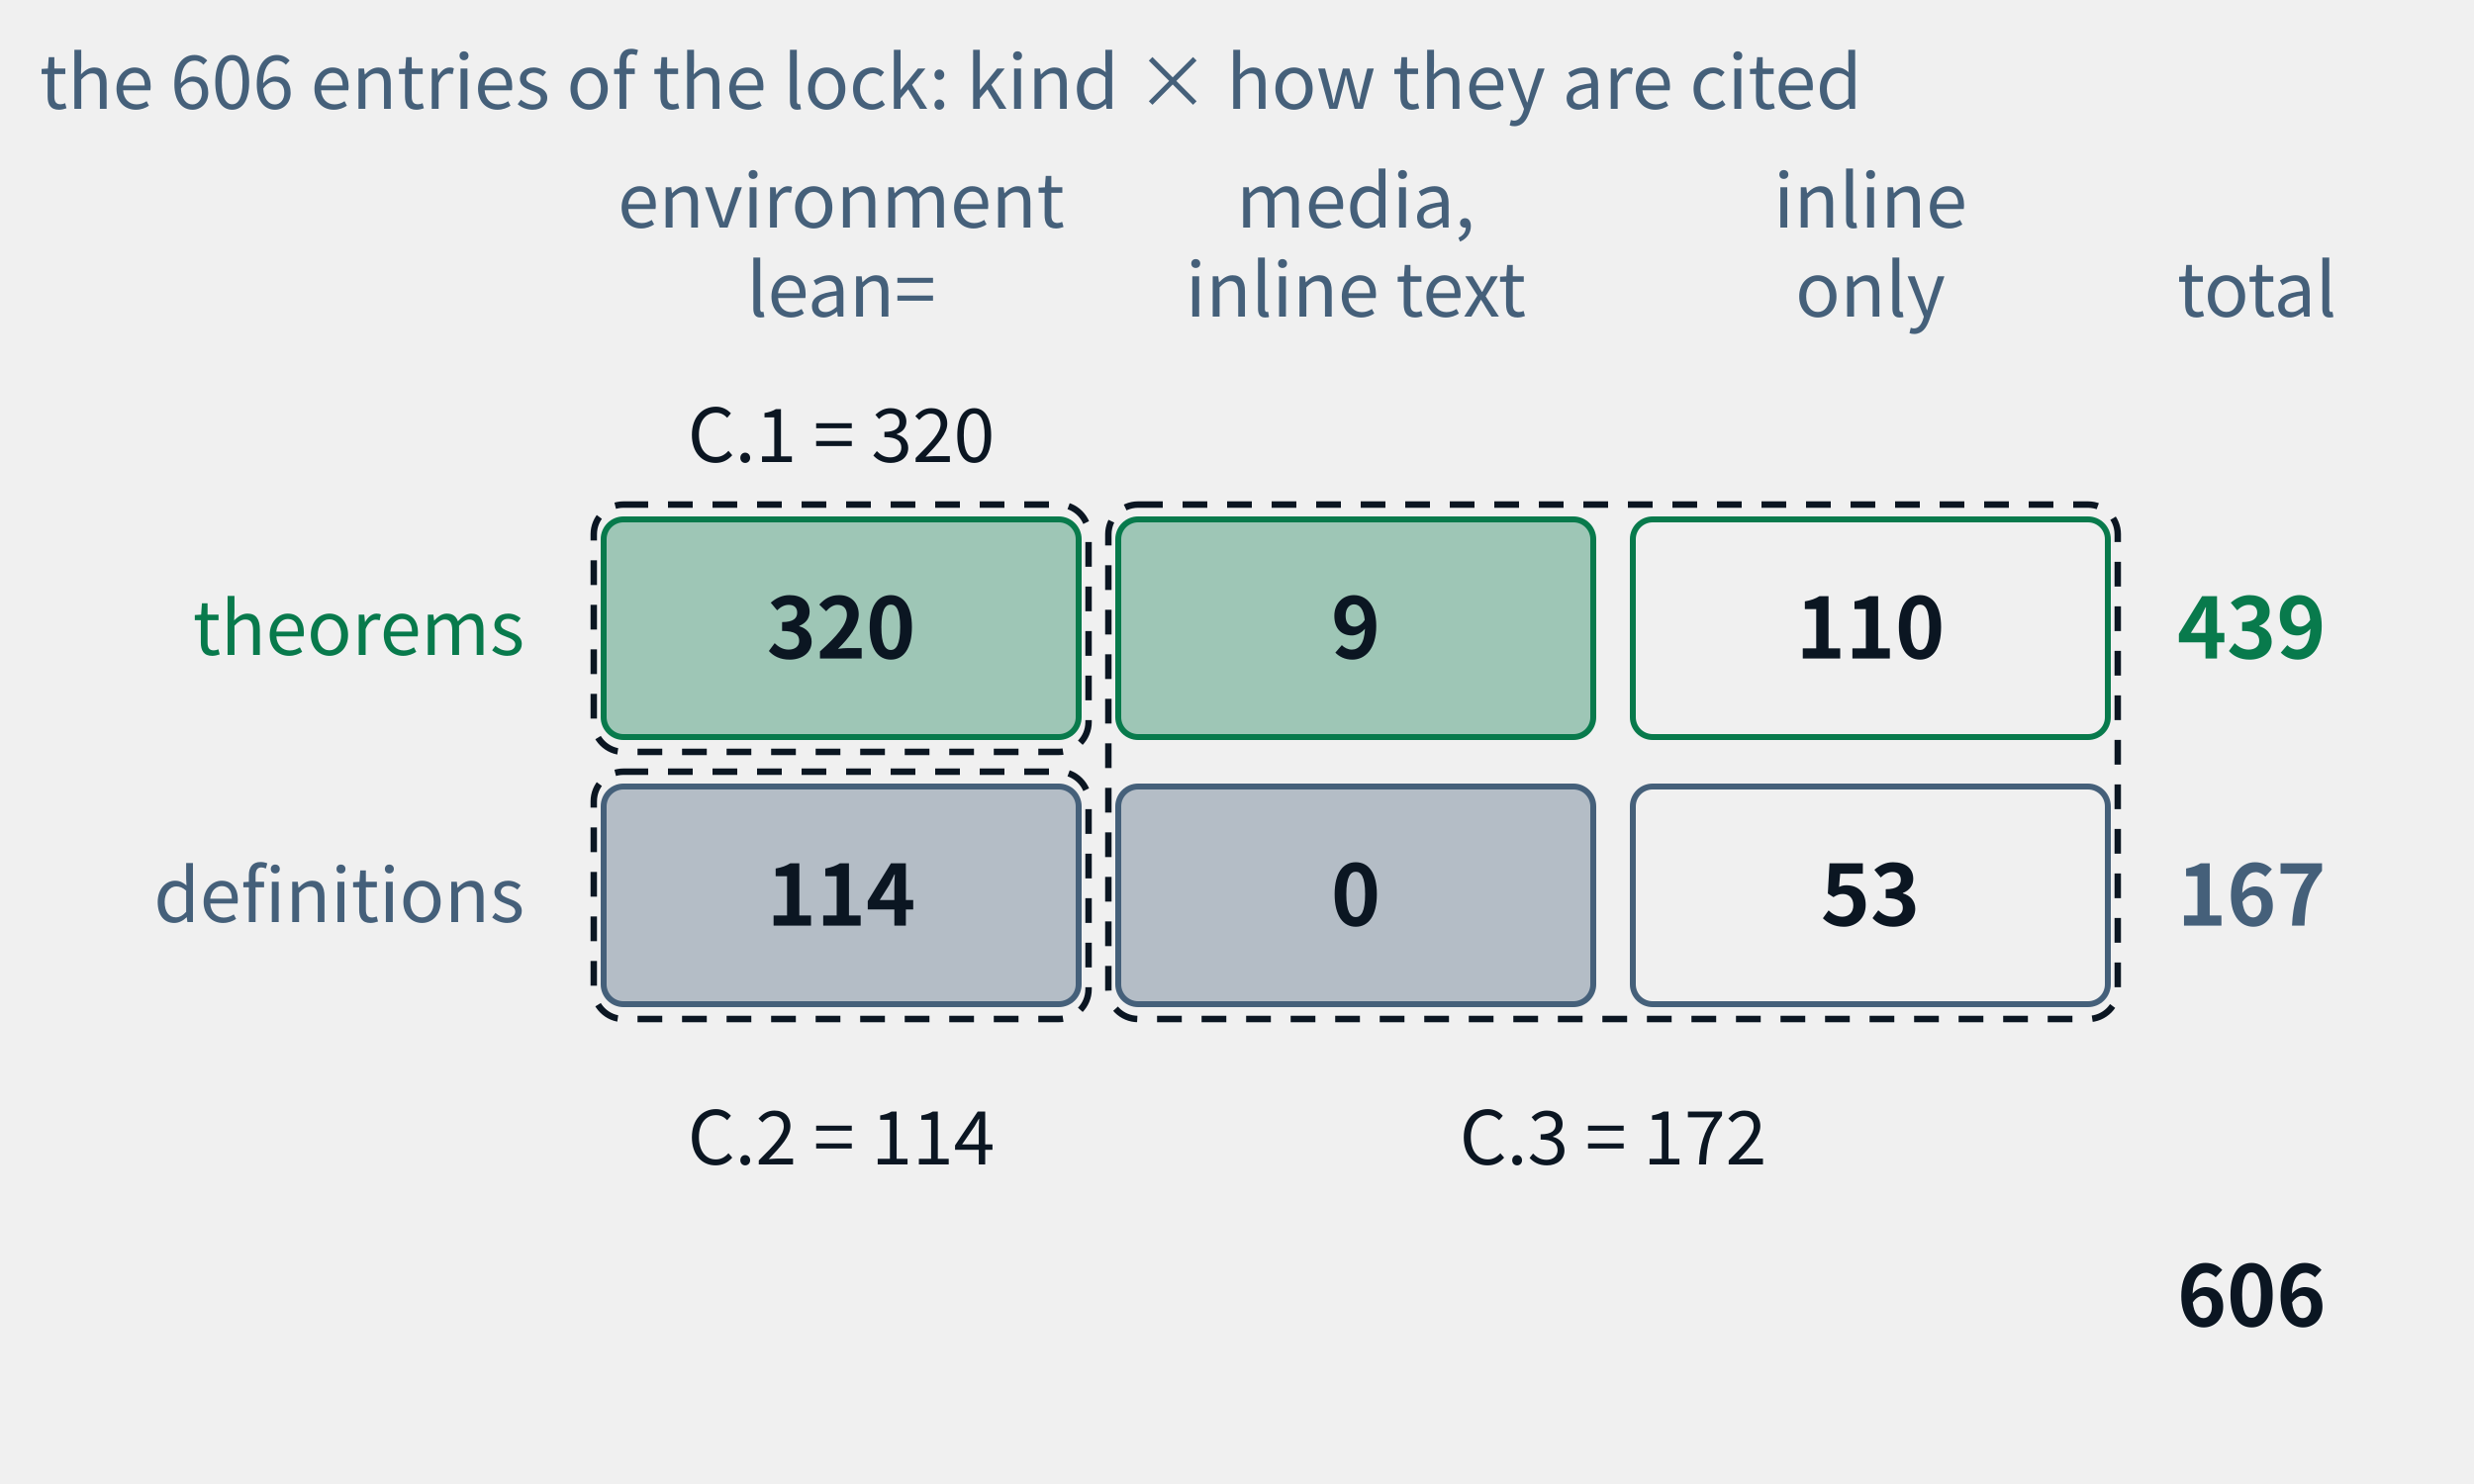
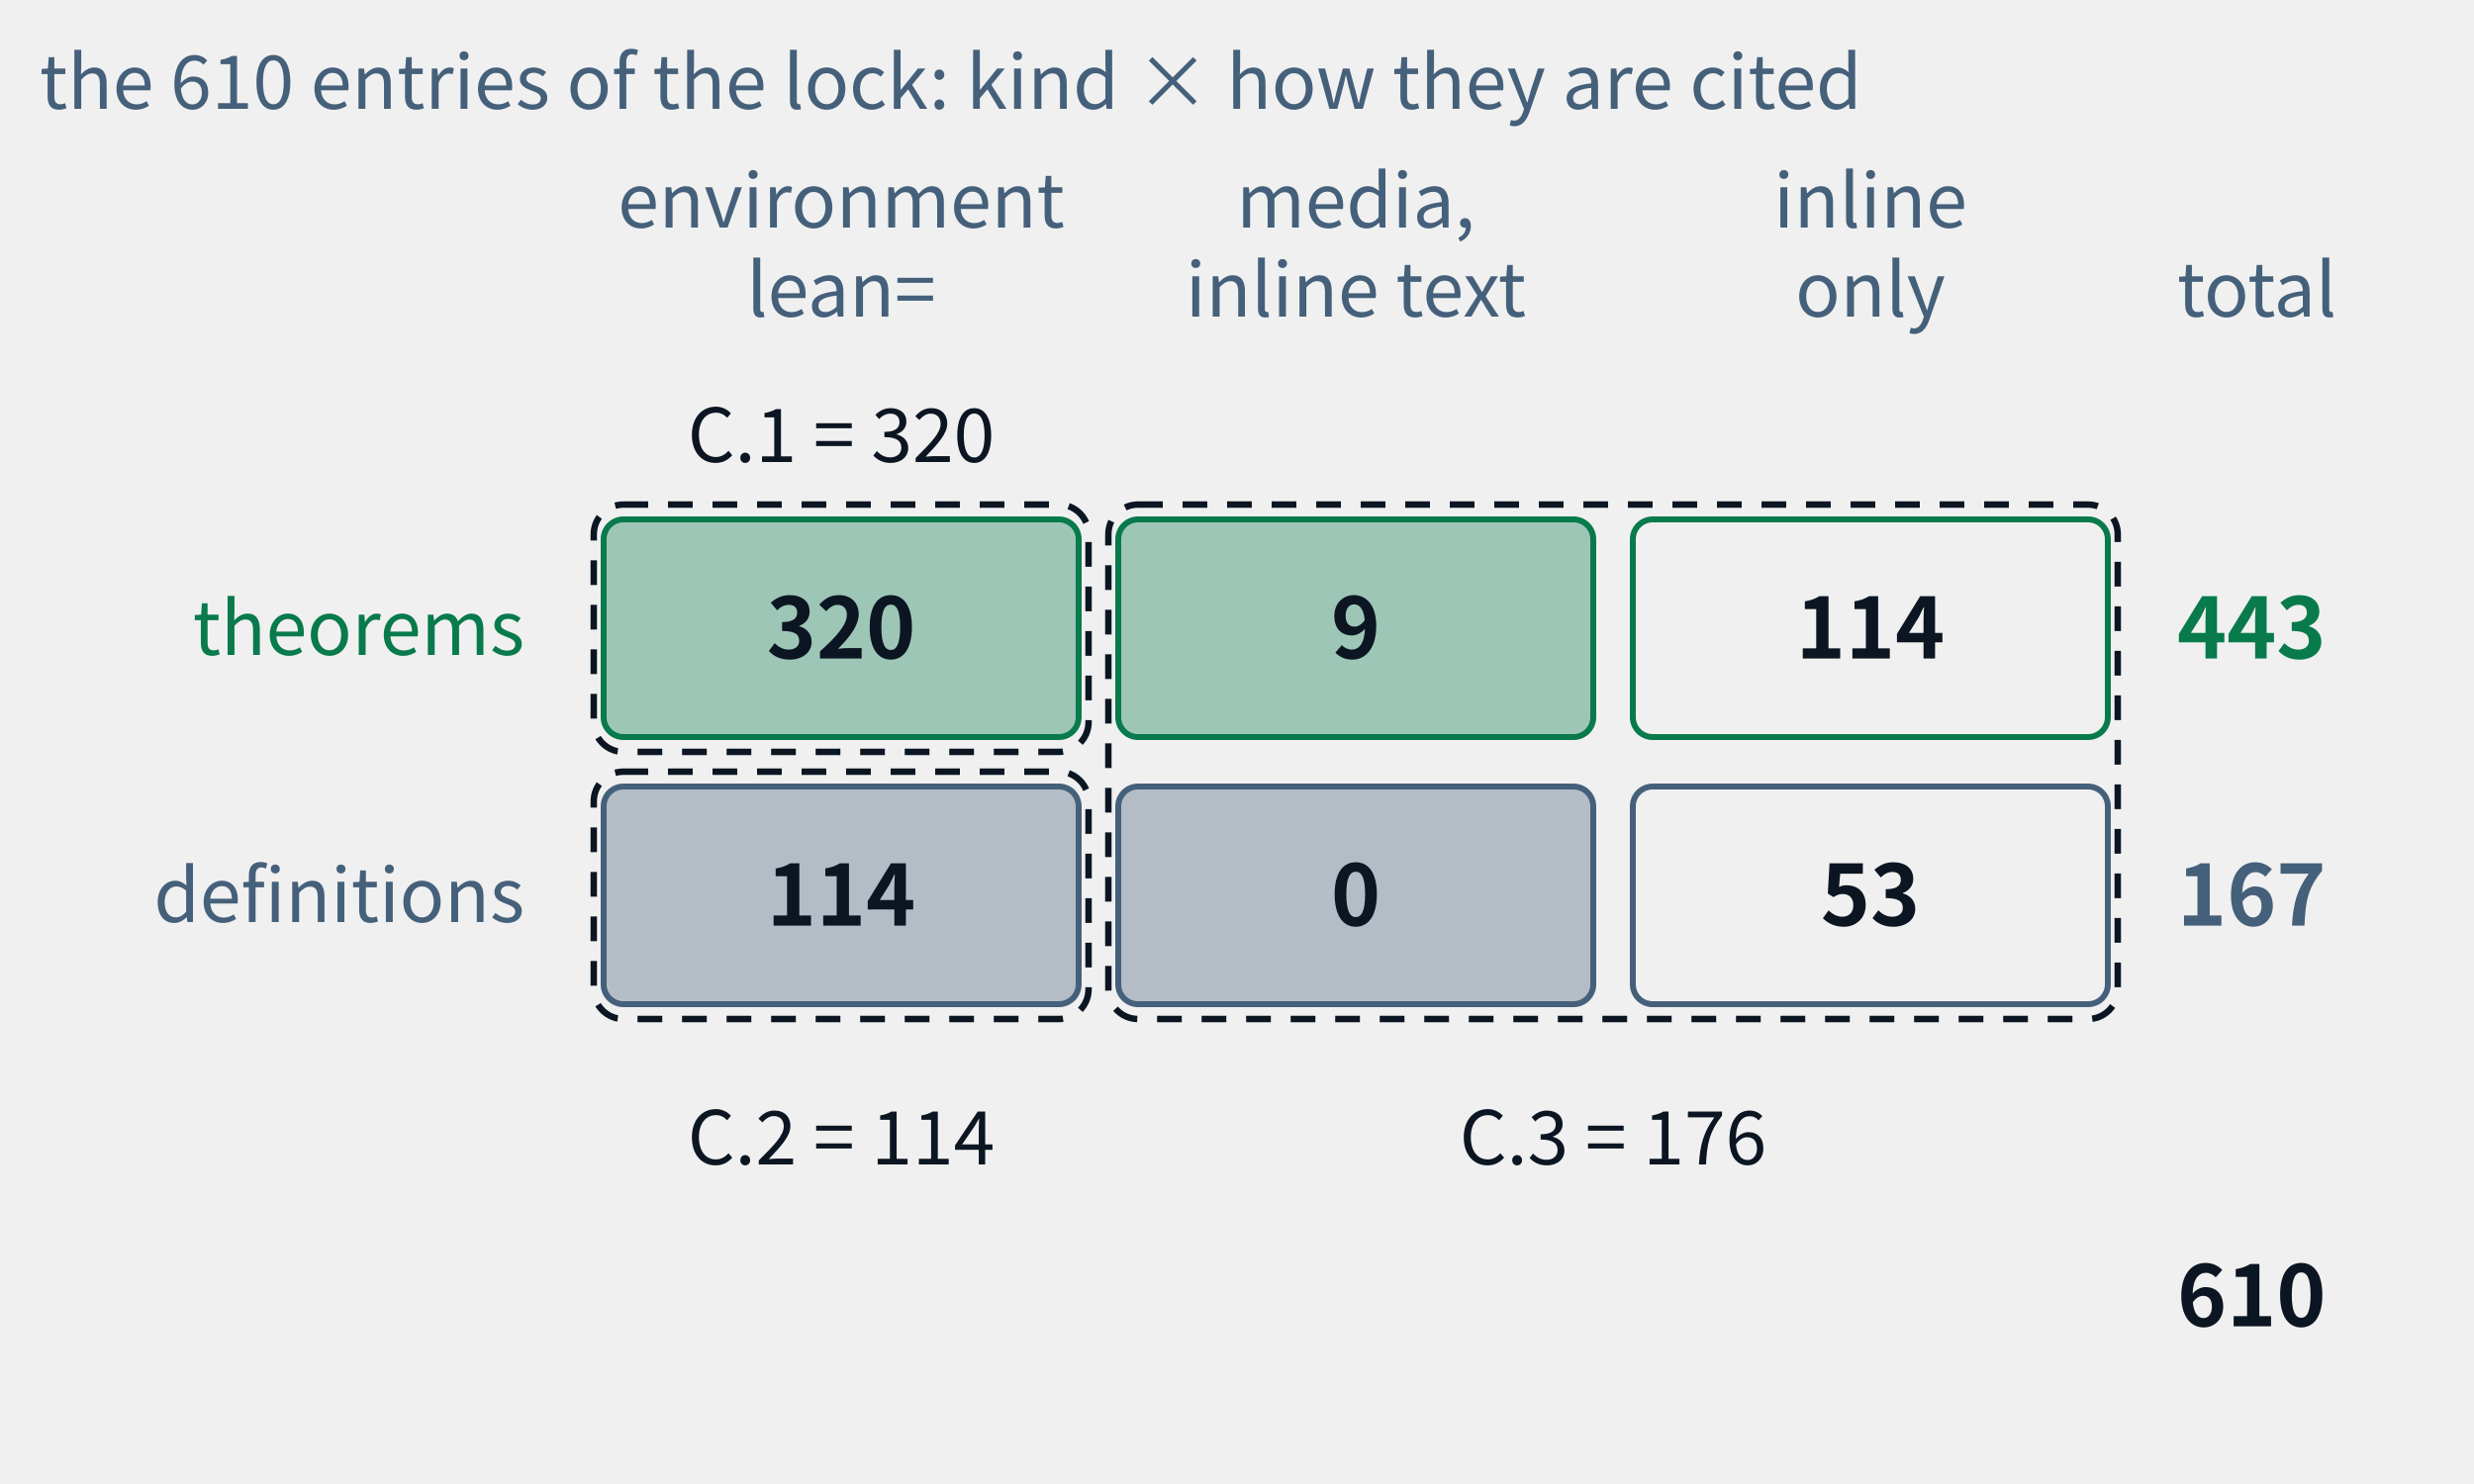
- <svg xmlns="http://www.w3.org/2000/svg" class="tr-fig" data-tr-fig="appc-ledger" data-lang="en" viewBox="0 0 500 300" width="500" height="300" font-family="'Noto Sans SC', 'Noto Sans CJK SC', 'Source Sans 3', 'PingFang SC', 'Microsoft YaHei', system-ui, sans-serif" role="img" aria-label="A ledger of two rows and three columns: the rows are theorems and definitions, the columns are cited with lean= in an environment, cited by media and only inline in the text, and reached by inline links only. The theorem row reads 320, 9, 110, total 439; the definition row 114, 0, 53, total 167; in all 606. Three dashed frames mark the three indexes of appendix C: C.1 = 320, C.2 = 114, C.3 = 9 + 110 + 0 + 53 = 172.">
+ <svg xmlns="http://www.w3.org/2000/svg" class="tr-fig" data-tr-fig="appc-ledger" data-lang="en" viewBox="0 0 500 300" width="500" height="300" font-family="'Noto Sans SC', 'Noto Sans CJK SC', 'Source Sans 3', 'PingFang SC', 'Microsoft YaHei', system-ui, sans-serif" role="img" aria-label="A ledger of two rows and three columns: the rows are theorems and definitions, the columns are cited with lean= in an environment, cited by media and only inline in the text, and reached by inline links only. The theorem row reads 320, 9, 114, total 443; the definition row 114, 0, 53, total 167; in all 610. Three dashed frames mark the three indexes of appendix C: C.1 = 320, C.2 = 114, C.3 = 9 + 114 + 0 + 53 = 176.">
  <style>.ts-ink{stroke:#0b1622}.tf-ink{fill:#0b1622}.ts-dim{stroke:#45607a}.tf-dim{fill:#45607a}.ts-faint{stroke:#9db3c4}.tf-faint{fill:#9db3c4}.ts-edge{stroke:#b9d0dd}.tf-edge{fill:#b9d0dd}.ts-hot{stroke:#5f9bb5}.tf-hot{fill:#5f9bb5}.ts-bg{stroke:#ffffff}.tf-bg{fill:#ffffff}.ts-panel{stroke:#eef5f9}.tf-panel{fill:#eef5f9}.ts-sheet{stroke:#f7fbfd}.tf-sheet{fill:#f7fbfd}.ts-cyan{stroke:#007c8a}.tf-cyan{fill:#007c8a}.ts-magenta{stroke:#b0128f}.tf-magenta{fill:#b0128f}.ts-amber{stroke:#946200}.tf-amber{fill:#946200}.ts-violet{stroke:#5a45c8}.tf-violet{fill:#5a45c8}.ts-ok{stroke:#087a4c}.tf-ok{fill:#087a4c}.ts-warn{stroke:#c21f3a}.tf-warn{fill:#c21f3a}.ts-blue{stroke:#1d5fd0}.tf-blue{fill:#1d5fd0}.ts-orange{stroke:#b85410}.tf-orange{fill:#b85410}.ts-sigma{stroke:#28405a}.tf-sigma{fill:#28405a}@media (prefers-color-scheme:dark){.ts-ink{stroke:#d4efff}.tf-ink{fill:#d4efff}.ts-dim{stroke:#6f8ea5}.tf-dim{fill:#6f8ea5}.ts-faint{stroke:#34506a}.tf-faint{fill:#34506a}.ts-edge{stroke:#143049}.tf-edge{fill:#143049}.ts-hot{stroke:#1f5d7c}.tf-hot{fill:#1f5d7c}.ts-bg{stroke:#03060c}.tf-bg{fill:#03060c}.ts-panel{stroke:#07101b}.tf-panel{fill:#07101b}.ts-sheet{stroke:#050c16}.tf-sheet{fill:#050c16}.ts-cyan{stroke:#19f0ff}.tf-cyan{fill:#19f0ff}.ts-magenta{stroke:#ff2fd0}.tf-magenta{fill:#ff2fd0}.ts-amber{stroke:#ffc83d}.tf-amber{fill:#ffc83d}.ts-violet{stroke:#9d8cff}.tf-violet{fill:#9d8cff}.ts-ok{stroke:#46ffb2}.tf-ok{fill:#46ffb2}.ts-warn{stroke:#ff5064}.tf-warn{fill:#ff5064}.ts-blue{stroke:#2a7bff}.tf-blue{fill:#2a7bff}.ts-orange{stroke:#ff8a3c}.tf-orange{fill:#ff8a3c}.ts-sigma{stroke:#cfe3ff}.tf-sigma{fill:#cfe3ff}}</style>
  <text class="tf-dim" x="170" y="46" font-size="15" text-anchor="middle">environment</text>
  <text class="tf-dim" x="170" y="64" font-size="15" text-anchor="middle">lean=</text>
  <text class="tf-dim" x="274" y="46" font-size="15" text-anchor="middle">media,</text>
  <text class="tf-dim" x="274" y="64" font-size="15" text-anchor="middle">inline text</text>
  <text class="tf-dim" x="378" y="46" font-size="15" text-anchor="middle">inline</text>
  <text class="tf-dim" x="378" y="64" font-size="15" text-anchor="middle">only</text>
  <text class="tf-dim" x="440" y="64" font-size="15">total</text>
  <text class="tf-ok" x="106" y="132.4" font-size="15" text-anchor="end">theorems</text>
  <rect x="122" y="105" width="96" height="44" rx="4" class="ts-ok tf-ok" stroke-width="1.2" fill-opacity="0.35" />
  <text class="tf-ink" x="170" y="133.12" font-size="17" text-anchor="middle" font-weight="600">320</text>
  <rect x="226" y="105" width="96" height="44" rx="4" class="ts-ok tf-ok" stroke-width="1.2" fill-opacity="0.35" />
  <text class="tf-ink" x="274" y="133.12" font-size="17" text-anchor="middle" font-weight="600">9</text>
  <rect x="330" y="105" width="96" height="44" rx="4" class="ts-ok" stroke-width="1.2" fill="none" />
-   <text class="tf-ink" x="378" y="133.12" font-size="17" text-anchor="middle" font-weight="600">110</text>
-   <text class="tf-ok" x="440" y="133.12" font-size="17" font-weight="600">439</text>
+   <text class="tf-ink" x="378" y="133.12" font-size="17" text-anchor="middle" font-weight="600">114</text>
+   <text class="tf-ok" x="440" y="133.12" font-size="17" font-weight="600">443</text>
  <text class="tf-dim" x="106" y="186.4" font-size="15" text-anchor="end">definitions</text>
  <rect x="122" y="159" width="96" height="44" rx="4" class="ts-dim tf-dim" stroke-width="1.2" fill-opacity="0.35" />
  <text class="tf-ink" x="170" y="187.12" font-size="17" text-anchor="middle" font-weight="600">114</text>
  <rect x="226" y="159" width="96" height="44" rx="4" class="ts-dim tf-dim" stroke-width="1.2" fill-opacity="0.35" />
  <text class="tf-ink" x="274" y="187.12" font-size="17" text-anchor="middle" font-weight="600">0</text>
  <rect x="330" y="159" width="96" height="44" rx="4" class="ts-dim" stroke-width="1.2" fill="none" />
  <text class="tf-ink" x="378" y="187.12" font-size="17" text-anchor="middle" font-weight="600">53</text>
  <text class="tf-dim" x="440" y="187.12" font-size="17" font-weight="600">167</text>
-   <text class="tf-ink" x="440" y="268.12" font-size="17" font-weight="600">606</text>
+   <text class="tf-ink" x="440" y="268.12" font-size="17" font-weight="600">610</text>
  <rect x="120" y="102" width="100" height="50" rx="6" class="ts-ink" stroke-width="1.3" stroke-dasharray="5 4" fill="none" />
  <rect x="120" y="156" width="100" height="50" rx="6" class="ts-ink" stroke-width="1.3" stroke-dasharray="5 4" fill="none" />
  <rect x="224" y="102" width="204" height="104" rx="6" class="ts-ink" stroke-width="1.3" stroke-dasharray="5 4" fill="none" />
  <text class="tf-ink" x="170" y="93.4" font-size="15" text-anchor="middle">C.1 = 320</text>
  <text class="tf-ink" x="170" y="235.4" font-size="15" text-anchor="middle">C.2 = 114</text>
-   <text class="tf-ink" x="326" y="235.4" font-size="15" text-anchor="middle">C.3 = 172</text>
-   <text class="tf-dim" x="8" y="22" font-size="15">the 606 entries of the lock: kind × how they are cited</text>
+   <text class="tf-ink" x="326" y="235.4" font-size="15" text-anchor="middle">C.3 = 176</text>
+   <text class="tf-dim" x="8" y="22" font-size="15">the 610 entries of the lock: kind × how they are cited</text>
</svg>
